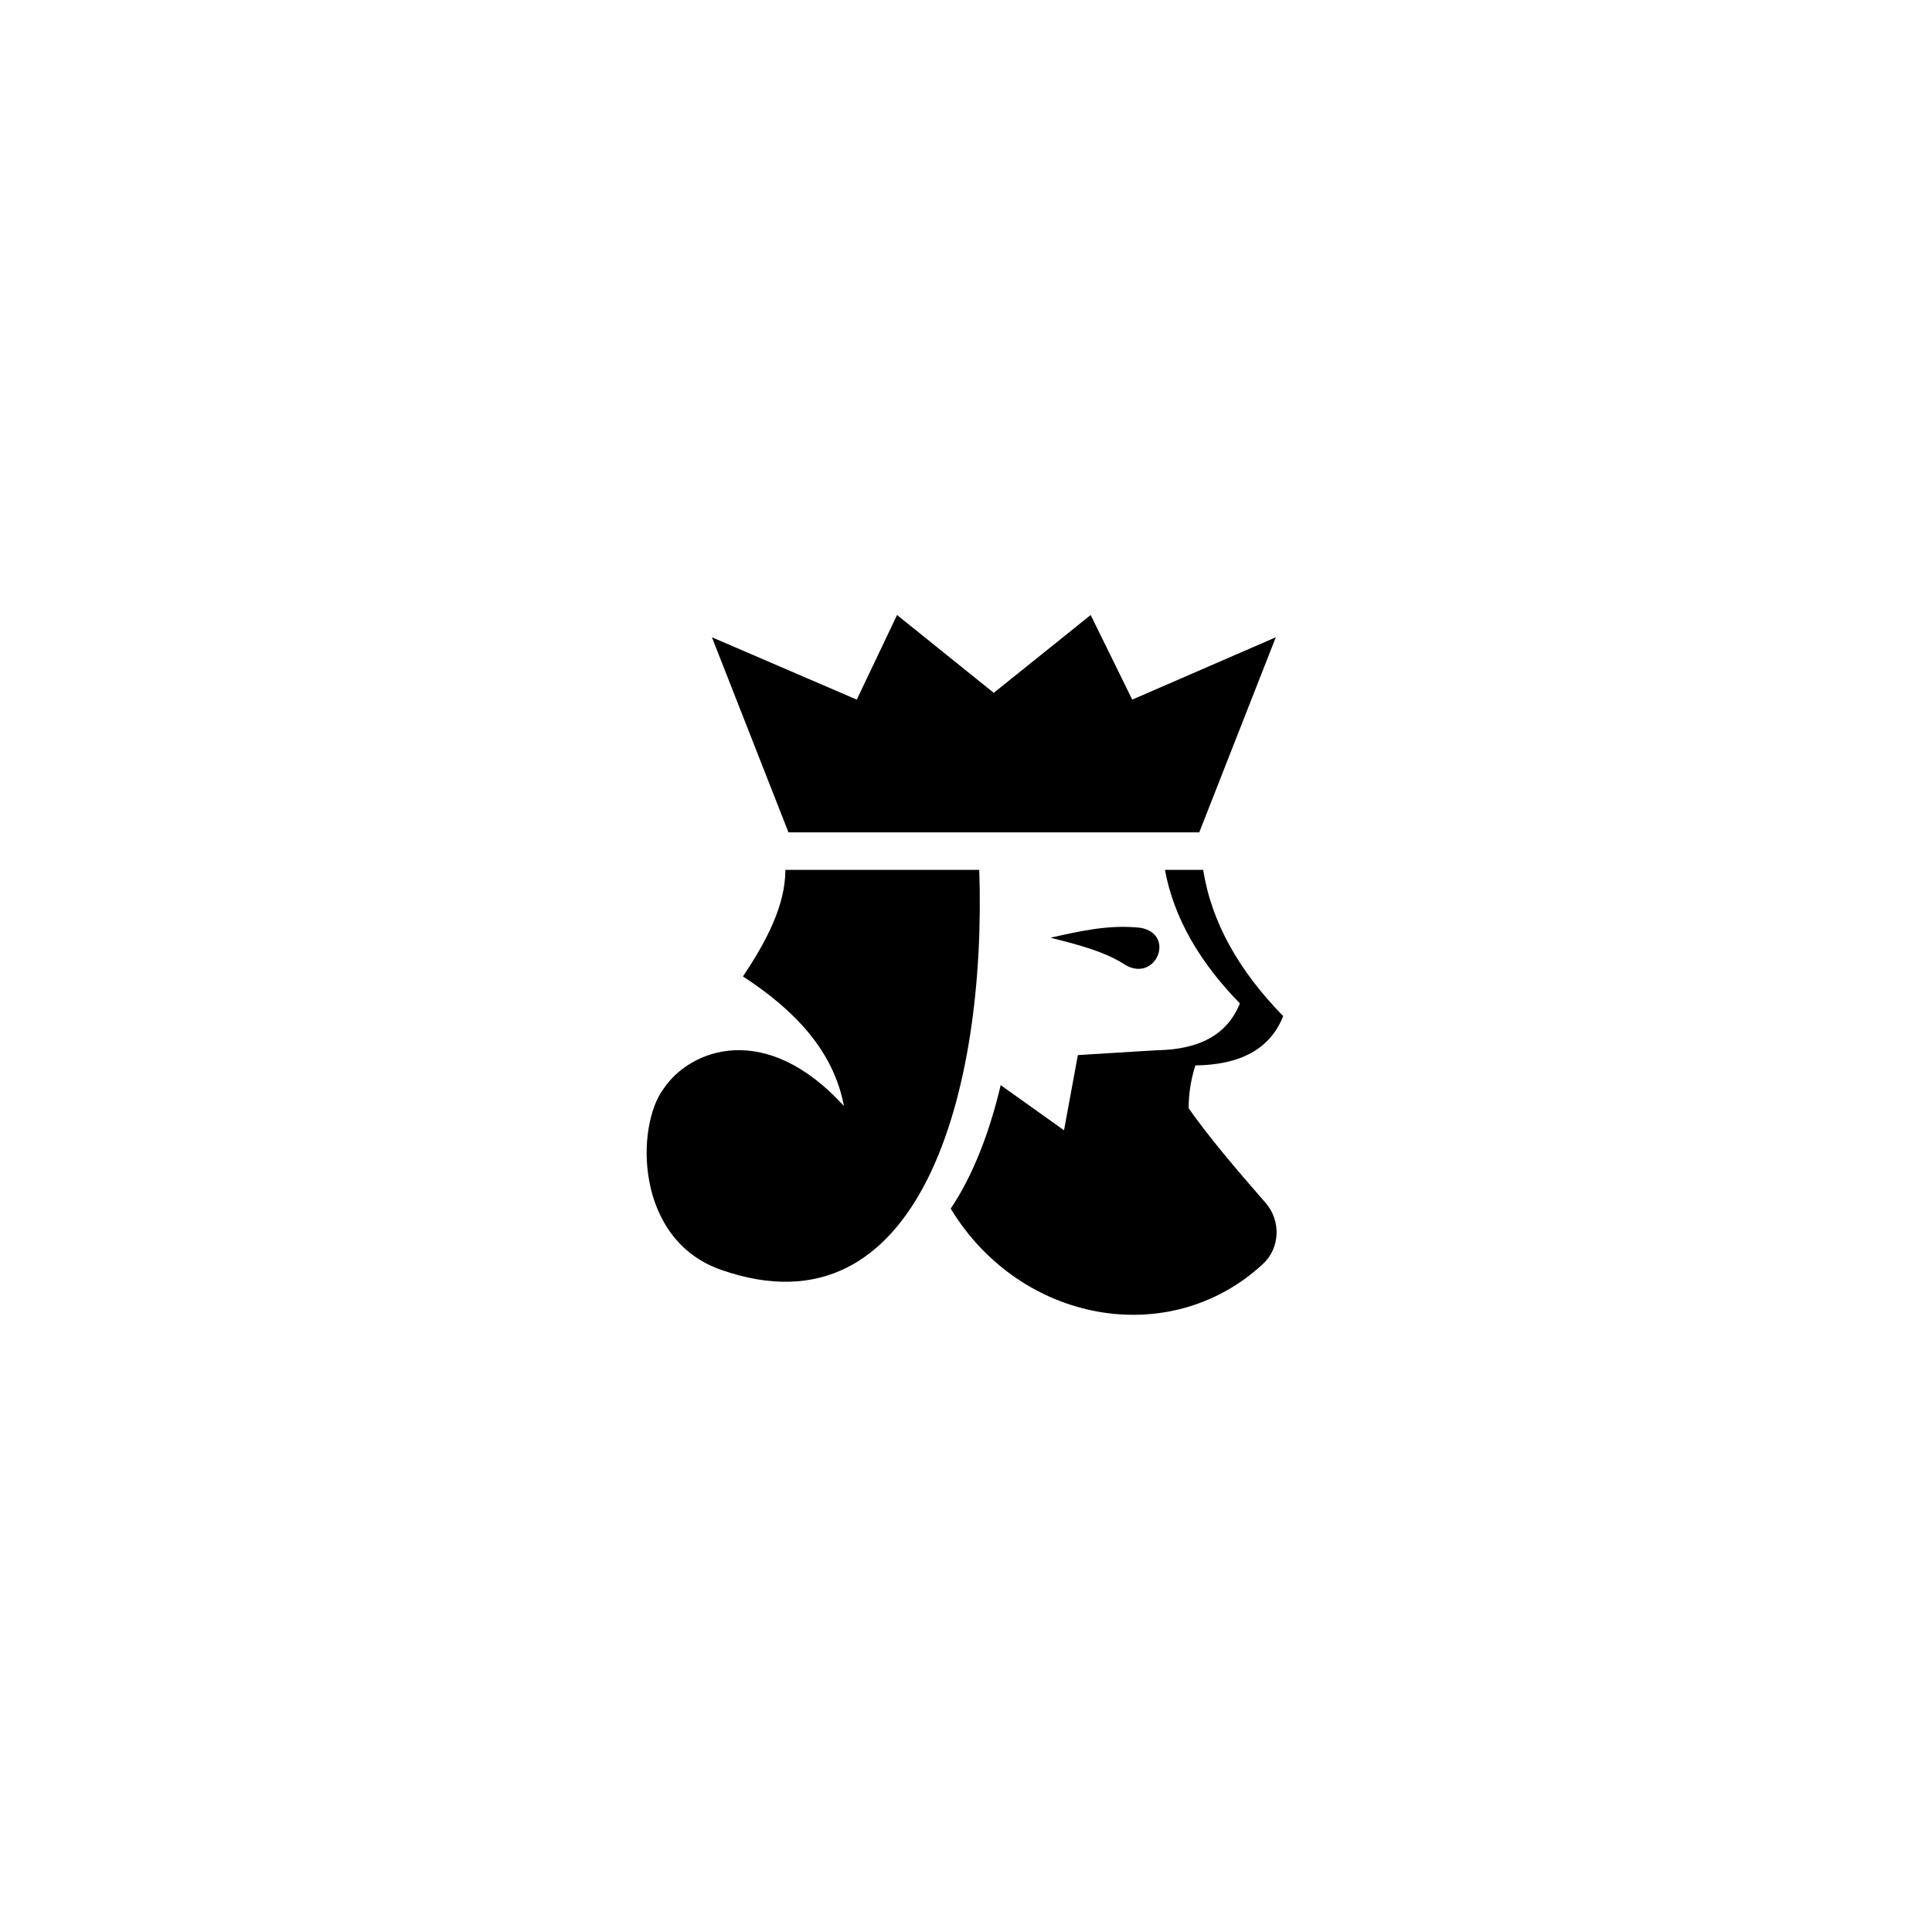
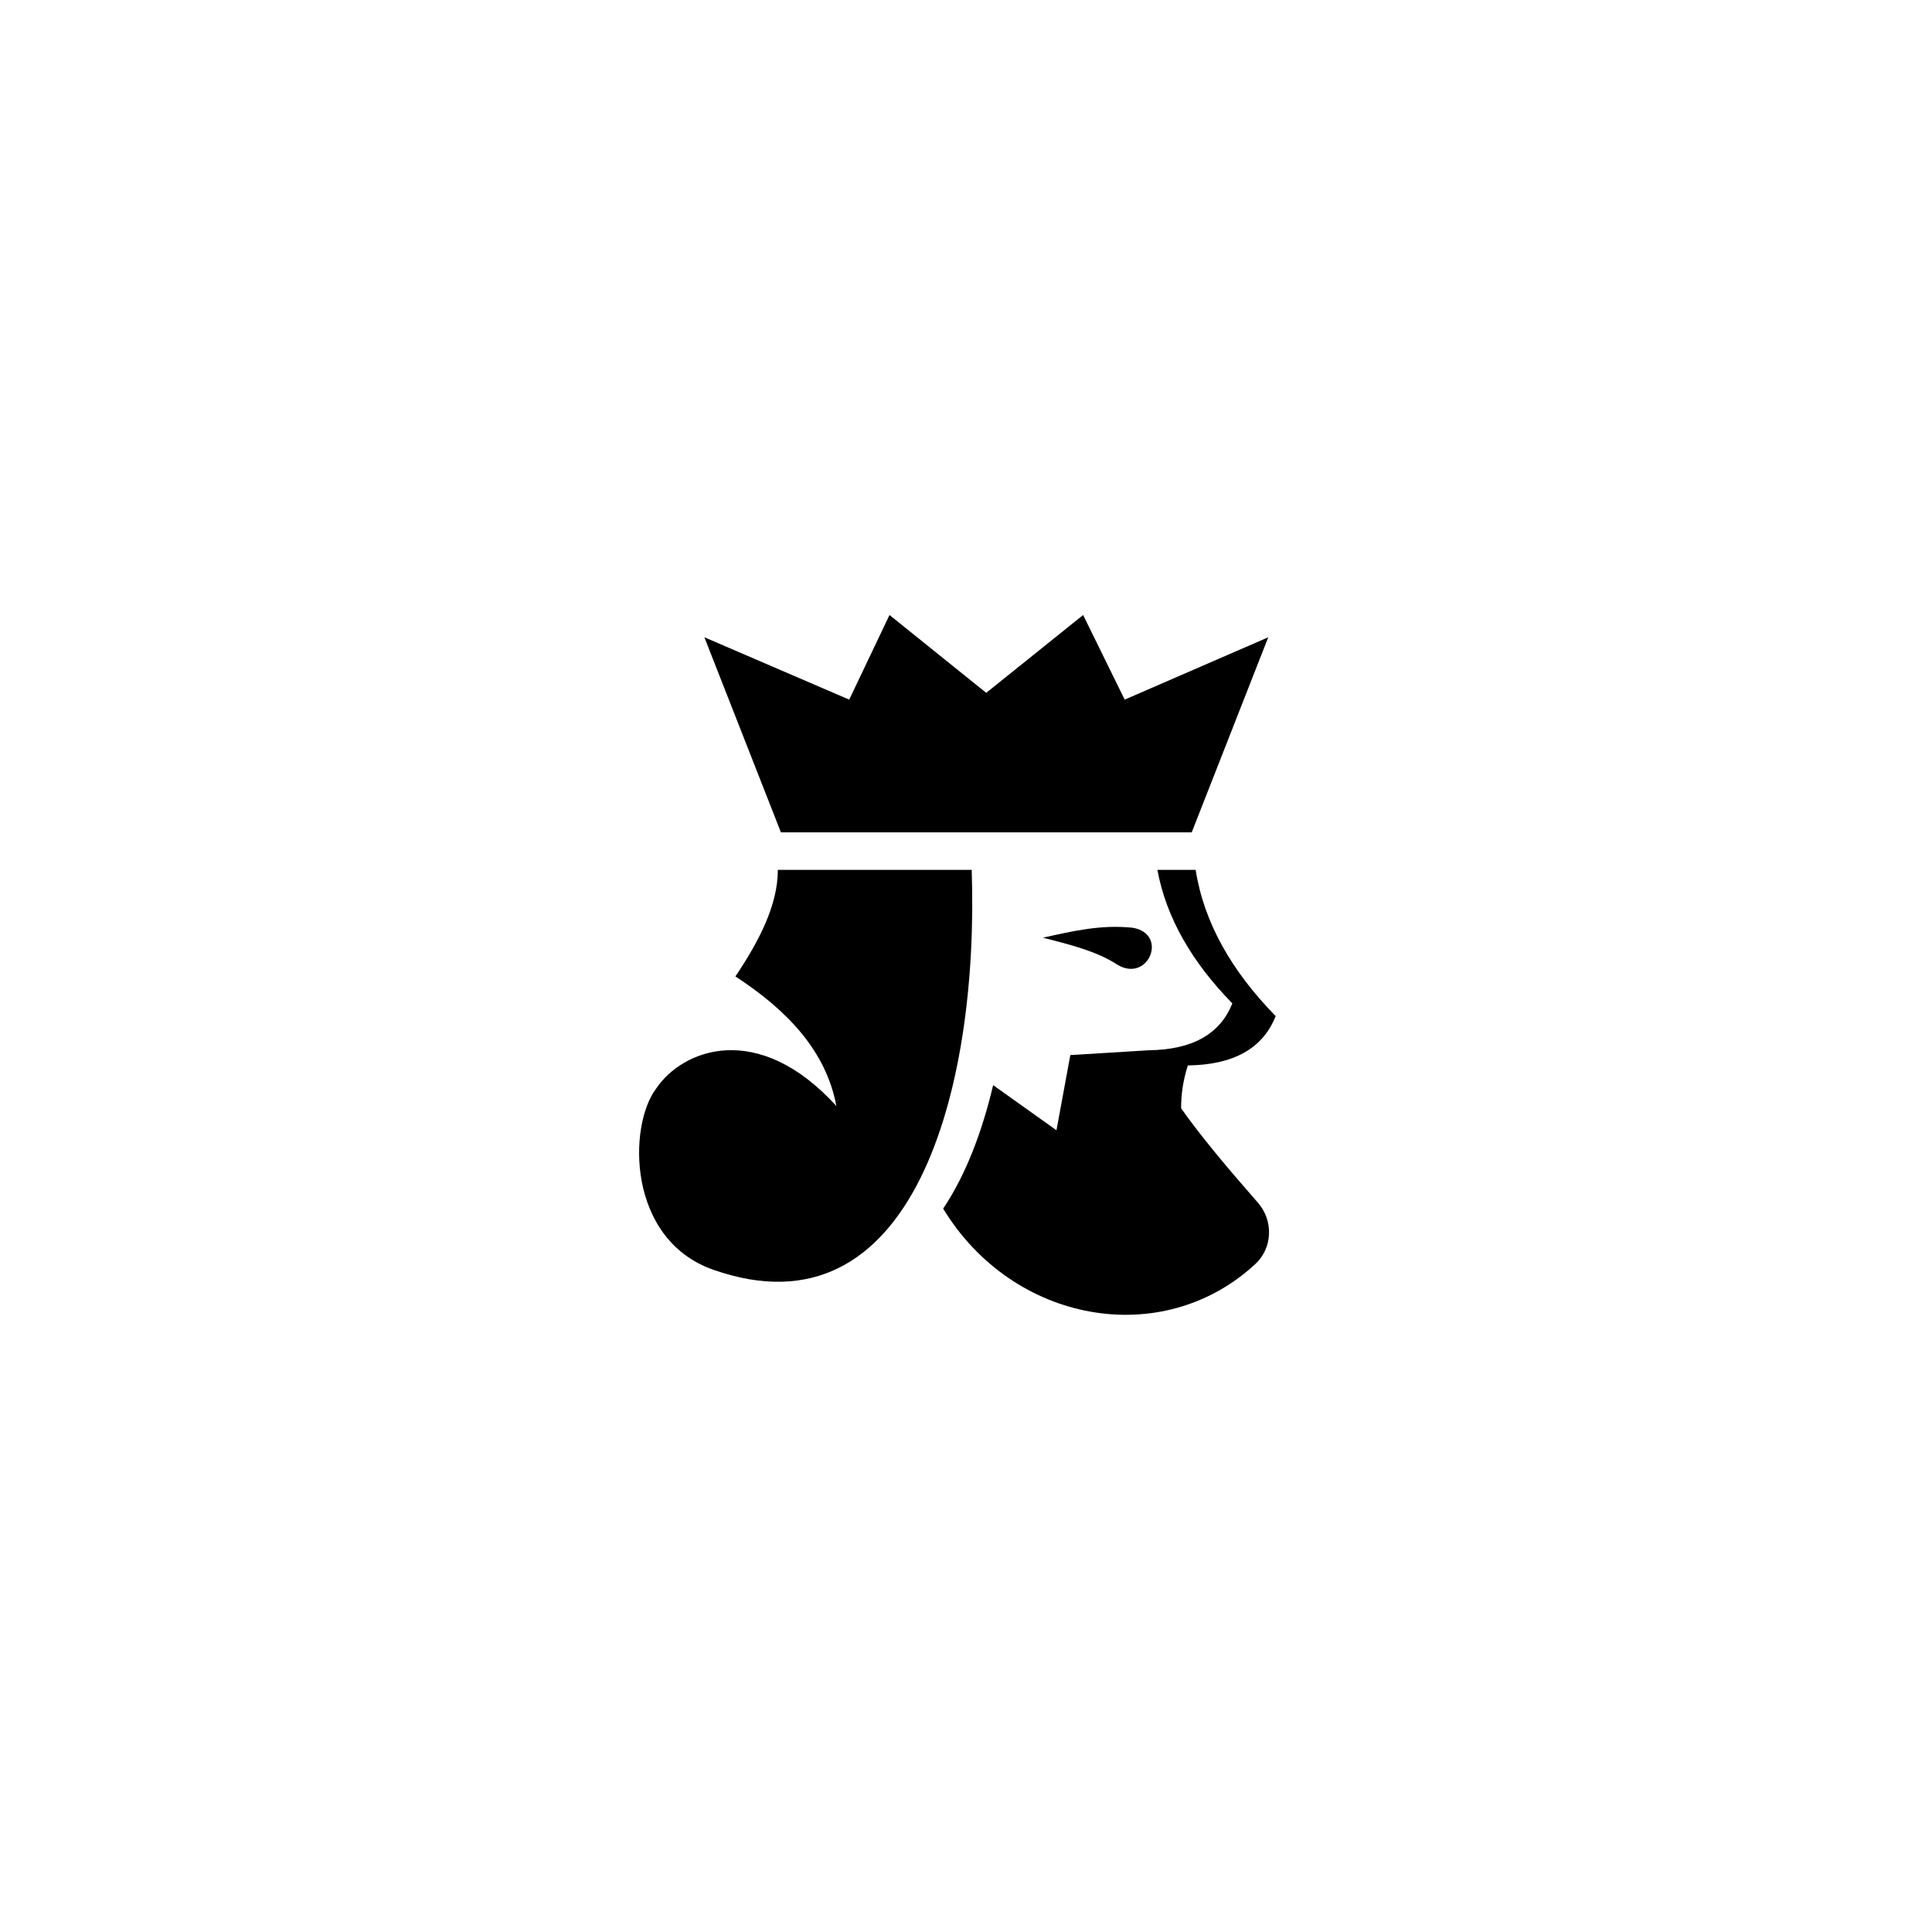
<svg xmlns="http://www.w3.org/2000/svg" version="1.1" width="256" height="256" viewBox="0 0 256 256" xml:space="preserve">
-   <g style="stroke: none; stroke-width: 0; stroke-dasharray: none; stroke-linecap: butt; stroke-linejoin: miter; stroke-miterlimit: 10; fill: none; fill-rule: nonzero; opacity: 1;" transform="translate(1.406593 1.406593) scale(2.81 2.81)">
+   <g style="stroke: none; stroke-width: 0; stroke-dasharray: none; stroke-linecap: butt; stroke-linejoin: miter; stroke-miterlimit: 10; fill: none; fill-rule: nonzero; opacity: 1;" transform="translate(0.4065934 1.406593) scale(2.81 2.81)">
    <path d="M 52.552 44.994 c -0.972 -0.643 -2.33 -0.974 -3.515 -1.278 c 1.401 -0.309 2.721 -0.626 4.228 -0.469 C 54.963 43.533 54.012 45.86 52.552 44.994 L 52.552 44.994 z" style="stroke: none; stroke-width: 1; stroke-dasharray: none; stroke-linecap: butt; stroke-linejoin: miter; stroke-miterlimit: 10; fill: rgb(0,0,0); fill-rule: nonzero; opacity: 1;" transform=" matrix(1 0 0 1 0 0) " stroke-linecap="round" />
    <path d="M 36.534 40.518 c 0 1.652 -0.874 3.345 -2.001 5.025 c 2.463 1.602 4.276 3.527 4.762 6.111 c -3.699 -4.061 -7.253 -2.674 -8.495 -0.828 l 0 -0.001 c -1.336 1.764 -1.374 7.122 2.689 8.549 c 9.411 3.306 12.539 -8.468 12.187 -18.856 H 36.534 z" style="stroke: none; stroke-width: 1; stroke-dasharray: none; stroke-linecap: butt; stroke-linejoin: miter; stroke-miterlimit: 10; fill: rgb(0,0,0); fill-rule: nonzero; opacity: 1;" transform=" matrix(1 0 0 1 0 0) " stroke-linecap="round" />
    <polygon points="52.89,32.49 50.93,28.5 46.36,32.17 41.8,28.5 39.9,32.49 33.07,29.55 36.68,38.75 46.33,38.75 46.39,38.75 56.05,38.75 59.66,29.55 " style="stroke: none; stroke-width: 1; stroke-dasharray: none; stroke-linecap: butt; stroke-linejoin: miter; stroke-miterlimit: 10; fill: rgb(0,0,0); fill-rule: nonzero; opacity: 1;" transform="  matrix(1 0 0 1 0 0) " />
    <path d="M 55.552 51.763 c -0.005 -0.616 0.081 -1.287 0.316 -2.024 c 2.124 -0.025 3.528 -0.777 4.141 -2.325 c -2.072 -2.118 -3.382 -4.405 -3.773 -6.897 h -1.804 c 0.419 2.268 1.637 4.358 3.533 6.297 c -0.583 1.471 -1.917 2.186 -3.936 2.21 l -3.703 0.228 l -0.653 3.545 l -2.986 -2.128 c -0.53 2.237 -1.302 4.25 -2.357 5.823 c 3.287 5.413 10.336 6.675 14.722 2.611 c 0.816 -0.756 0.858 -2.045 0.126 -2.883 C 57.7 54.531 56.473 53.07 55.552 51.763 z" style="stroke: none; stroke-width: 1; stroke-dasharray: none; stroke-linecap: butt; stroke-linejoin: miter; stroke-miterlimit: 10; fill: rgb(0,0,0); fill-rule: nonzero; opacity: 1;" transform=" matrix(1 0 0 1 0 0) " stroke-linecap="round" />
  </g>
</svg>
